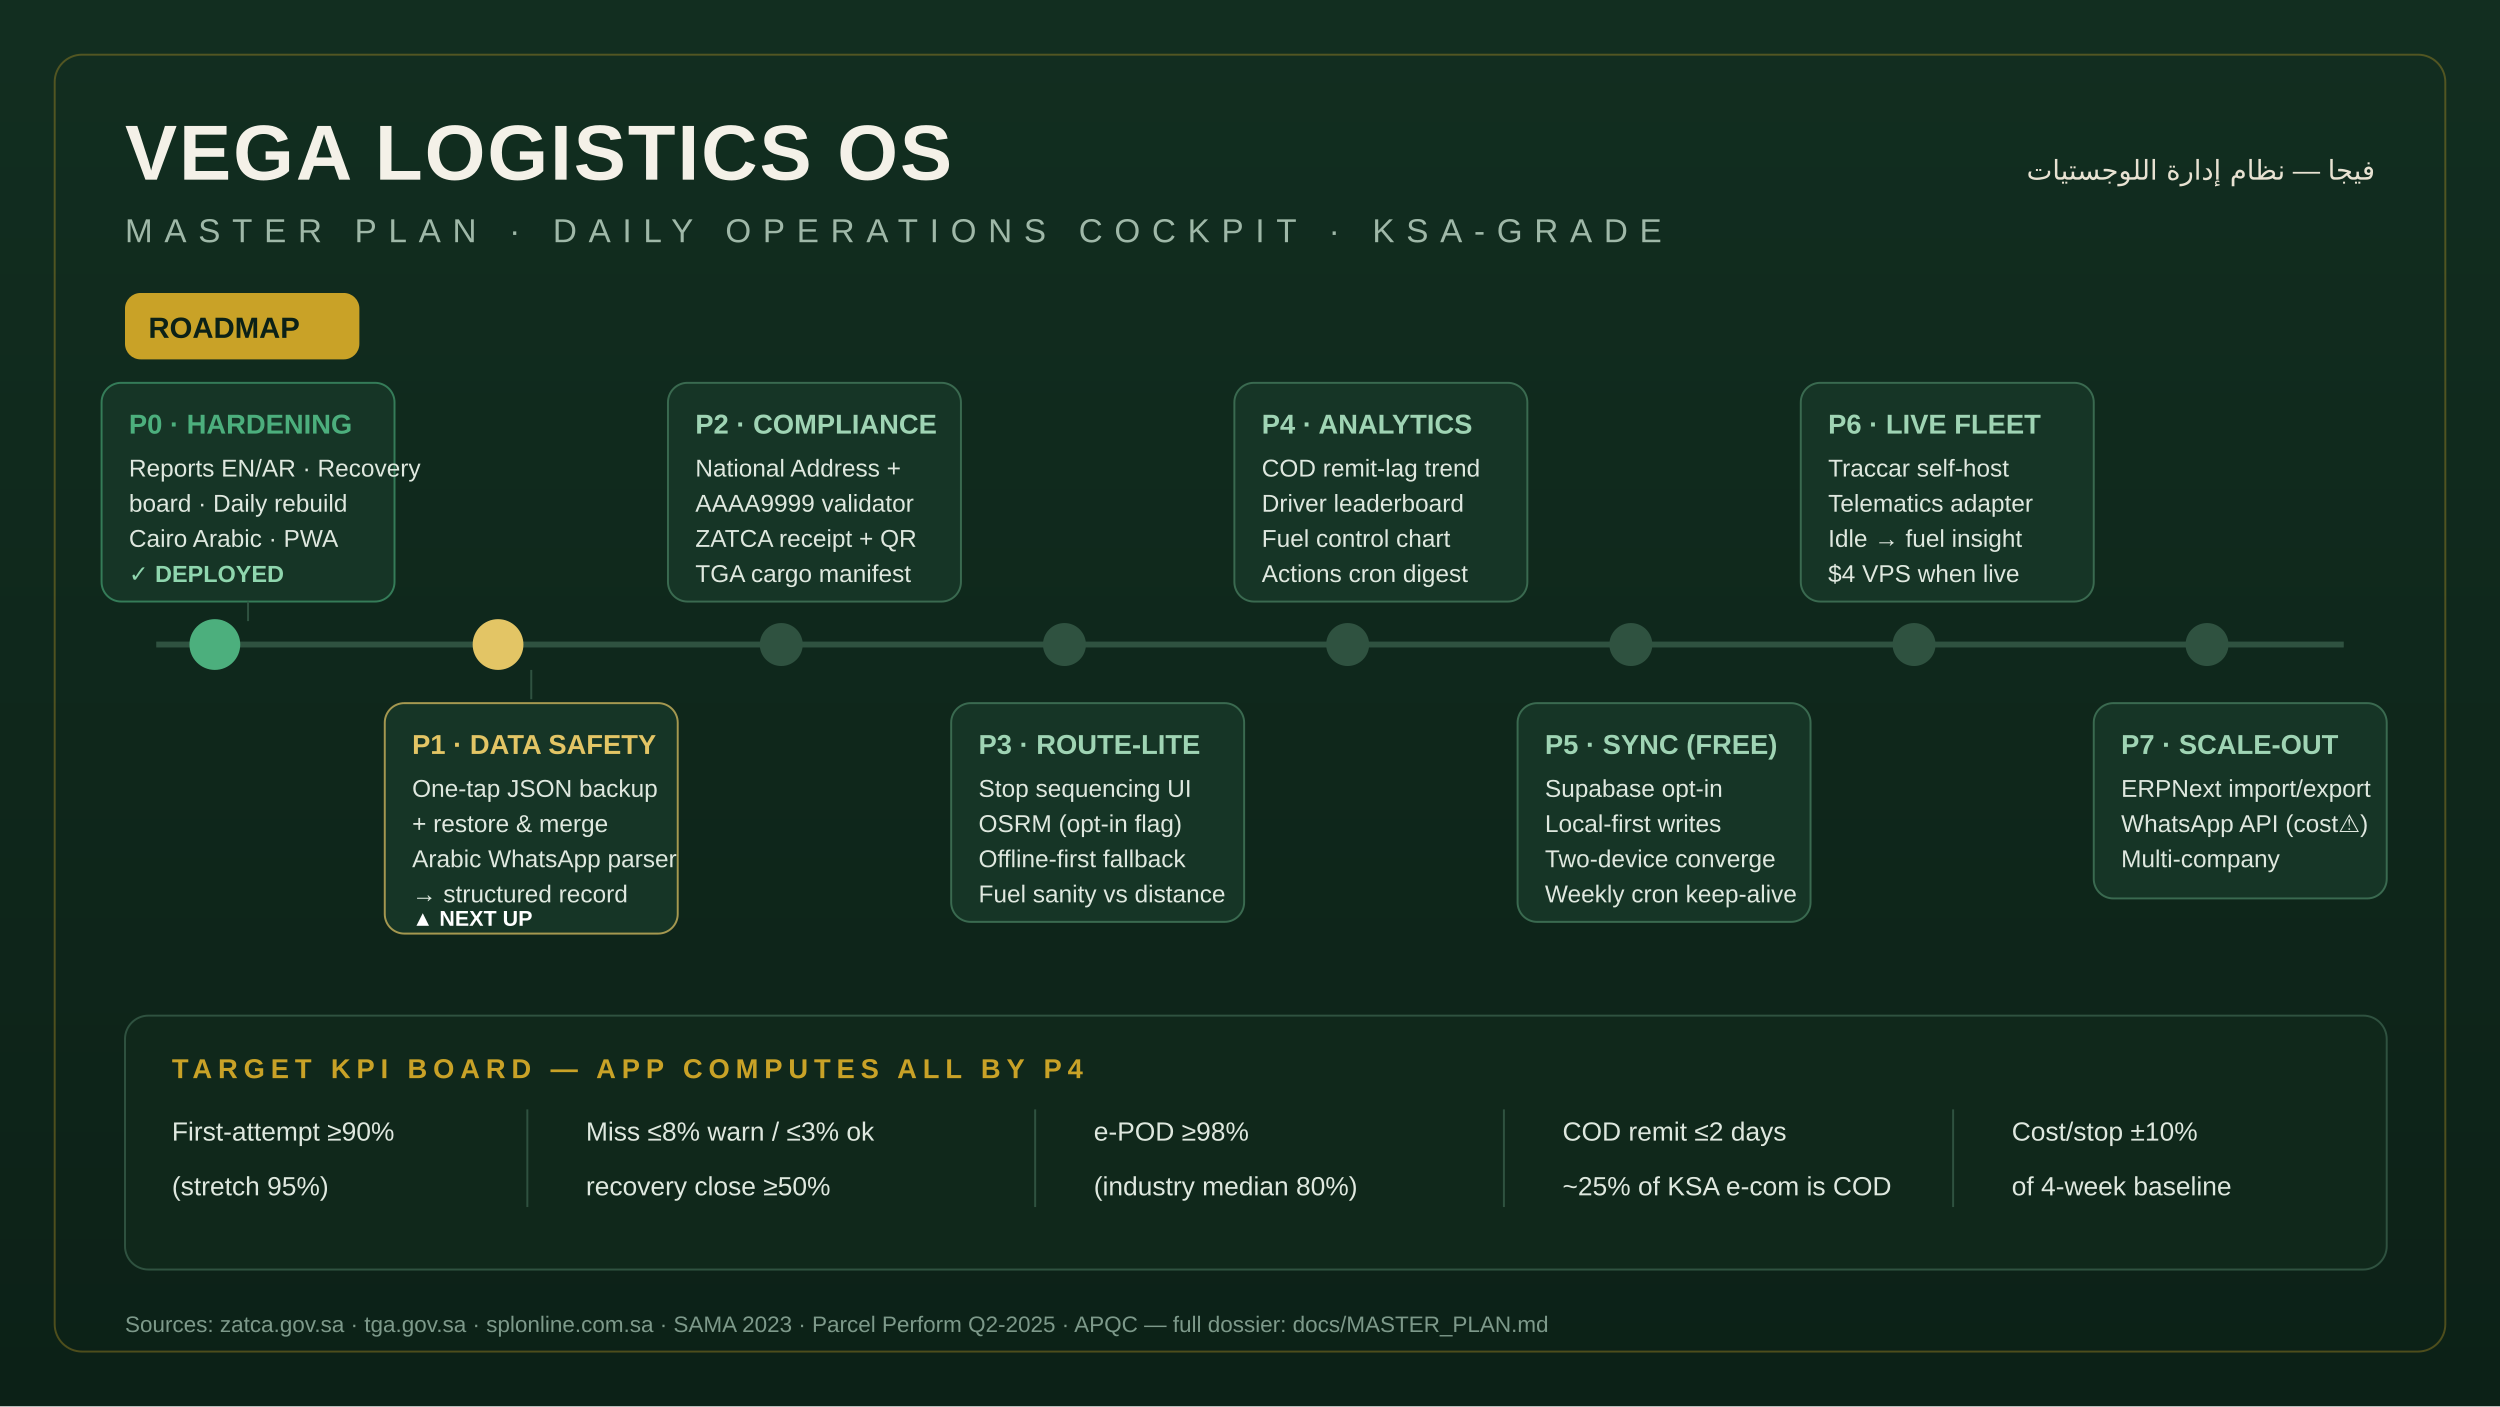
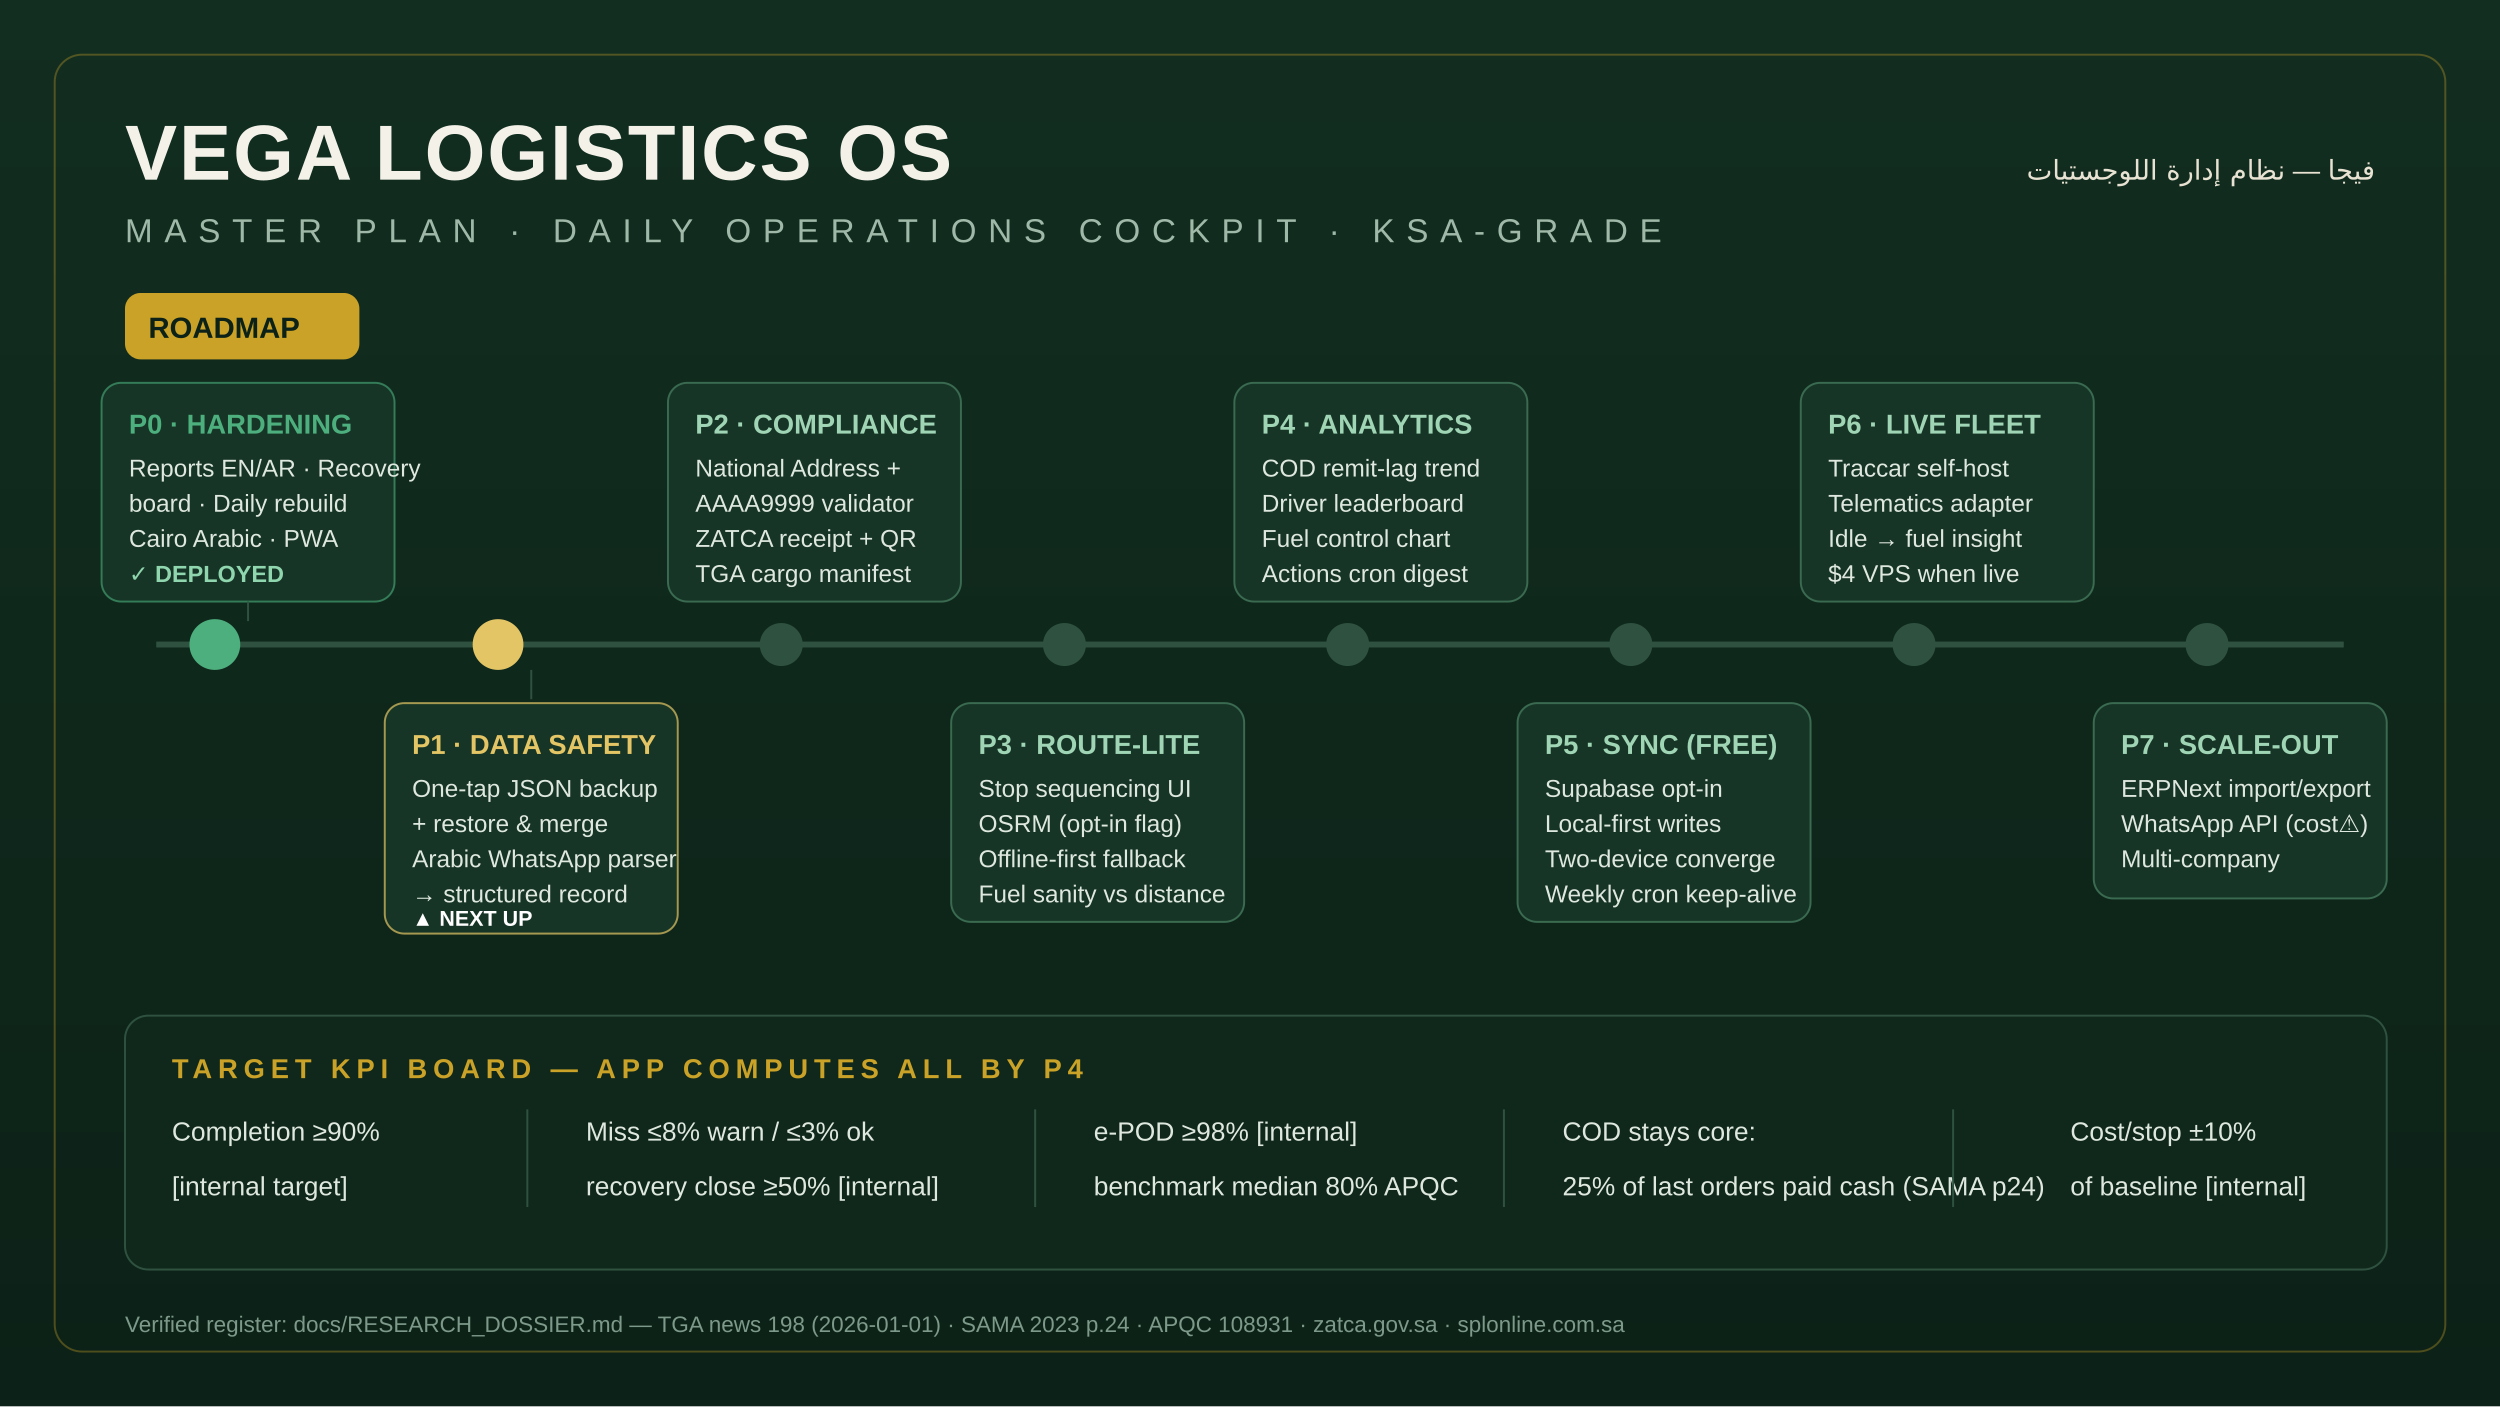
<svg xmlns="http://www.w3.org/2000/svg" viewBox="0 0 1280 720" font-family="Archivo, Arial, sans-serif">
  <defs>
    <linearGradient id="pine" x1="0" y1="0" x2="0" y2="1">
      <stop offset="0" stop-color="#122e20" />
      <stop offset="1" stop-color="#0c2117" />
    </linearGradient>
    <linearGradient id="gold" x1="0" y1="0" x2="1" y2="0">
      <stop offset="0" stop-color="#c9a227" />
      <stop offset="1" stop-color="#e3c565" />
    </linearGradient>
  </defs>
  <rect width="1280" height="720" fill="url(#pine)" />
  <rect x="28" y="28" width="1224" height="664" fill="none" stroke="#c9a227" stroke-opacity=".35" rx="14" />
  <text x="64" y="92" fill="#f4f1e8" font-size="40" font-weight="800" letter-spacing="1">VEGA LOGISTICS OS</text>
  <text x="64" y="124" fill="#9fb8a8" font-size="17" letter-spacing="6">MASTER PLAN · DAILY OPERATIONS COCKPIT · KSA-GRADE</text>
  <rect x="64" y="150" width="120" height="34" rx="8" fill="#c9a227" />
  <text x="76" y="173" fill="#0c2117" font-size="15" font-weight="700">ROADMAP</text>
  <text x="1216" y="92" text-anchor="end" fill="#e8e2d2" font-size="14">فيجا — نظام إدارة اللوجستيات</text>
  <line x1="80" y1="330" x2="1200" y2="330" stroke="#2f5240" stroke-width="3" />
  <g>
    <circle cx="110" cy="330" r="13" fill="#4caf7d" />
    <rect x="52" y="196" width="150" height="112" rx="10" fill="#163526" stroke="#4caf7d" stroke-opacity=".6" />
    <text x="66" y="222" fill="#4caf7d" font-size="14" font-weight="700">P0 · HARDENING</text>
    <text x="66" y="244" fill="#dfe8df" font-size="12.5">Reports EN/AR · Recovery</text>
    <text x="66" y="262" fill="#dfe8df" font-size="12.5">board · Daily rebuild</text>
    <text x="66" y="280" fill="#dfe8df" font-size="12.5">Cairo Arabic · PWA</text>
    <text x="66" y="298" fill="#8fd6ae" font-size="12" font-weight="700">✓ DEPLOYED</text>
    <line x1="127" y1="308" x2="127" y2="318" stroke="#2f5240" />
  </g>
  <g>
    <circle cx="255" cy="330" r="13" fill="#e3c565" />
    <rect x="197" y="360" width="150" height="118" rx="10" fill="#163526" stroke="#e3c565" stroke-opacity=".7" />
    <text x="211" y="386" fill="#e3c565" font-size="14" font-weight="700">P1 · DATA SAFETY</text>
    <text x="211" y="408" fill="#dfe8df" font-size="12.5">One-tap JSON backup</text>
    <text x="211" y="426" fill="#dfe8df" font-size="12.5">+ restore &amp; merge</text>
    <text x="211" y="444" fill="#dfe8df" font-size="12.5">Arabic WhatsApp parser</text>
    <text x="211" y="462" fill="#dfe8df" font-size="12.5">→ structured record</text>
    <text x="211" y="474" fill="#fff" font-size="11" font-weight="700">▲ NEXT UP</text>
    <line x1="272" y1="343" x2="272" y2="358" stroke="#2f5240" />
  </g>
  <g>
    <circle cx="400" cy="330" r="11" fill="#2f5240" />
    <rect x="342" y="196" width="150" height="112" rx="10" fill="#163526" stroke="#3a6a50" />
    <text x="356" y="222" fill="#9fd4b4" font-size="14" font-weight="700">P2 · COMPLIANCE</text>
    <text x="356" y="244" fill="#dfe8df" font-size="12.5">National Address +</text>
    <text x="356" y="262" fill="#dfe8df" font-size="12.5">AAAA9999 validator</text>
    <text x="356" y="280" fill="#dfe8df" font-size="12.5">ZATCA receipt + QR</text>
    <text x="356" y="298" fill="#dfe8df" font-size="12.5">TGA cargo manifest</text>
  </g>
  <g>
    <circle cx="545" cy="330" r="11" fill="#2f5240" />
    <rect x="487" y="360" width="150" height="112" rx="10" fill="#163526" stroke="#3a6a50" />
    <text x="501" y="386" fill="#9fd4b4" font-size="14" font-weight="700">P3 · ROUTE-LITE</text>
    <text x="501" y="408" fill="#dfe8df" font-size="12.5">Stop sequencing UI</text>
    <text x="501" y="426" fill="#dfe8df" font-size="12.5">OSRM (opt-in flag)</text>
    <text x="501" y="444" fill="#dfe8df" font-size="12.5">Offline-first fallback</text>
    <text x="501" y="462" fill="#dfe8df" font-size="12.5">Fuel sanity vs distance</text>
  </g>
  <g>
    <circle cx="690" cy="330" r="11" fill="#2f5240" />
    <rect x="632" y="196" width="150" height="112" rx="10" fill="#163526" stroke="#3a6a50" />
    <text x="646" y="222" fill="#9fd4b4" font-size="14" font-weight="700">P4 · ANALYTICS</text>
    <text x="646" y="244" fill="#dfe8df" font-size="12.5">COD remit-lag trend</text>
    <text x="646" y="262" fill="#dfe8df" font-size="12.5">Driver leaderboard</text>
    <text x="646" y="280" fill="#dfe8df" font-size="12.5">Fuel control chart</text>
    <text x="646" y="298" fill="#dfe8df" font-size="12.5">Actions cron digest</text>
  </g>
  <g>
    <circle cx="835" cy="330" r="11" fill="#2f5240" />
    <rect x="777" y="360" width="150" height="112" rx="10" fill="#163526" stroke="#3a6a50" />
    <text x="791" y="386" fill="#9fd4b4" font-size="14" font-weight="700">P5 · SYNC (FREE)</text>
    <text x="791" y="408" fill="#dfe8df" font-size="12.5">Supabase opt-in</text>
    <text x="791" y="426" fill="#dfe8df" font-size="12.5">Local-first writes</text>
    <text x="791" y="444" fill="#dfe8df" font-size="12.5">Two-device converge</text>
    <text x="791" y="462" fill="#dfe8df" font-size="12.5">Weekly cron keep-alive</text>
  </g>
  <g>
    <circle cx="980" cy="330" r="11" fill="#2f5240" />
    <rect x="922" y="196" width="150" height="112" rx="10" fill="#163526" stroke="#3a6a50" />
    <text x="936" y="222" fill="#9fd4b4" font-size="14" font-weight="700">P6 · LIVE FLEET</text>
    <text x="936" y="244" fill="#dfe8df" font-size="12.5">Traccar self-host</text>
    <text x="936" y="262" fill="#dfe8df" font-size="12.5">Telematics adapter</text>
    <text x="936" y="280" fill="#dfe8df" font-size="12.5">Idle → fuel insight</text>
    <text x="936" y="298" fill="#dfe8df" font-size="12.5">$4 VPS when live</text>
  </g>
  <g>
    <circle cx="1130" cy="330" r="11" fill="#2f5240" />
    <rect x="1072" y="360" width="150" height="100" rx="10" fill="#163526" stroke="#3a6a50" />
    <text x="1086" y="386" fill="#9fd4b4" font-size="14" font-weight="700">P7 · SCALE-OUT</text>
    <text x="1086" y="408" fill="#dfe8df" font-size="12.5">ERPNext import/export</text>
    <text x="1086" y="426" fill="#dfe8df" font-size="12.5">WhatsApp API (cost⚠)</text>
    <text x="1086" y="444" fill="#dfe8df" font-size="12.5">Multi-company</text>
  </g>
  <rect x="64" y="520" width="1158" height="130" rx="12" fill="#10281b" stroke="#2f5240" />
  <text x="88" y="552" fill="#c9a227" font-size="14" font-weight="800" letter-spacing="3">TARGET KPI BOARD — APP COMPUTES ALL BY P4</text>
  <g fill="#dfe8df" font-size="13.5">
-     <text x="88" y="584">First-attempt ≥90%</text>
-     <text x="88" y="612">(stretch 95%)</text>
+     <text x="88" y="584">Completion ≥90%</text>
+     <text x="88" y="612">[internal target]</text>
    <text x="300" y="584">Miss ≤8% warn / ≤3% ok</text>
-     <text x="300" y="612">recovery close ≥50%</text>
-     <text x="560" y="584">e-POD ≥98%</text>
-     <text x="560" y="612">(industry median 80%)</text>
-     <text x="800" y="584">COD remit ≤2 days</text>
-     <text x="800" y="612">~25% of KSA e-com is COD</text>
-     <text x="1030" y="584">Cost/stop ±10%</text>
-     <text x="1030" y="612">of 4-week baseline</text>
+     <text x="300" y="612">recovery close ≥50% [internal]</text>
+     <text x="560" y="584">e-POD ≥98% [internal]</text>
+     <text x="560" y="612">benchmark median 80% APQC</text>
+     <text x="800" y="584">COD stays core:</text>
+     <text x="800" y="612">25% of last orders paid cash (SAMA p24)</text>
+     <text x="1060" y="584">Cost/stop ±10%</text>
+     <text x="1060" y="612">of baseline [internal]</text>
  </g>
  <line x1="270" y1="568" x2="270" y2="618" stroke="#2f5240" />
  <line x1="530" y1="568" x2="530" y2="618" stroke="#2f5240" />
  <line x1="770" y1="568" x2="770" y2="618" stroke="#2f5240" />
  <line x1="1000" y1="568" x2="1000" y2="618" stroke="#2f5240" />
-   <text x="64" y="682" fill="#7d998a" font-size="11.5">Sources: zatca.gov.sa · tga.gov.sa · splonline.com.sa · SAMA 2023 · Parcel Perform Q2-2025 · APQC — full dossier: docs/MASTER_PLAN.md</text>
+   <text x="64" y="682" fill="#7d998a" font-size="11.5">Verified register: docs/RESEARCH_DOSSIER.md — TGA news 198 (2026-01-01) · SAMA 2023 p.24 · APQC 108931 · zatca.gov.sa · splonline.com.sa</text>
</svg>
